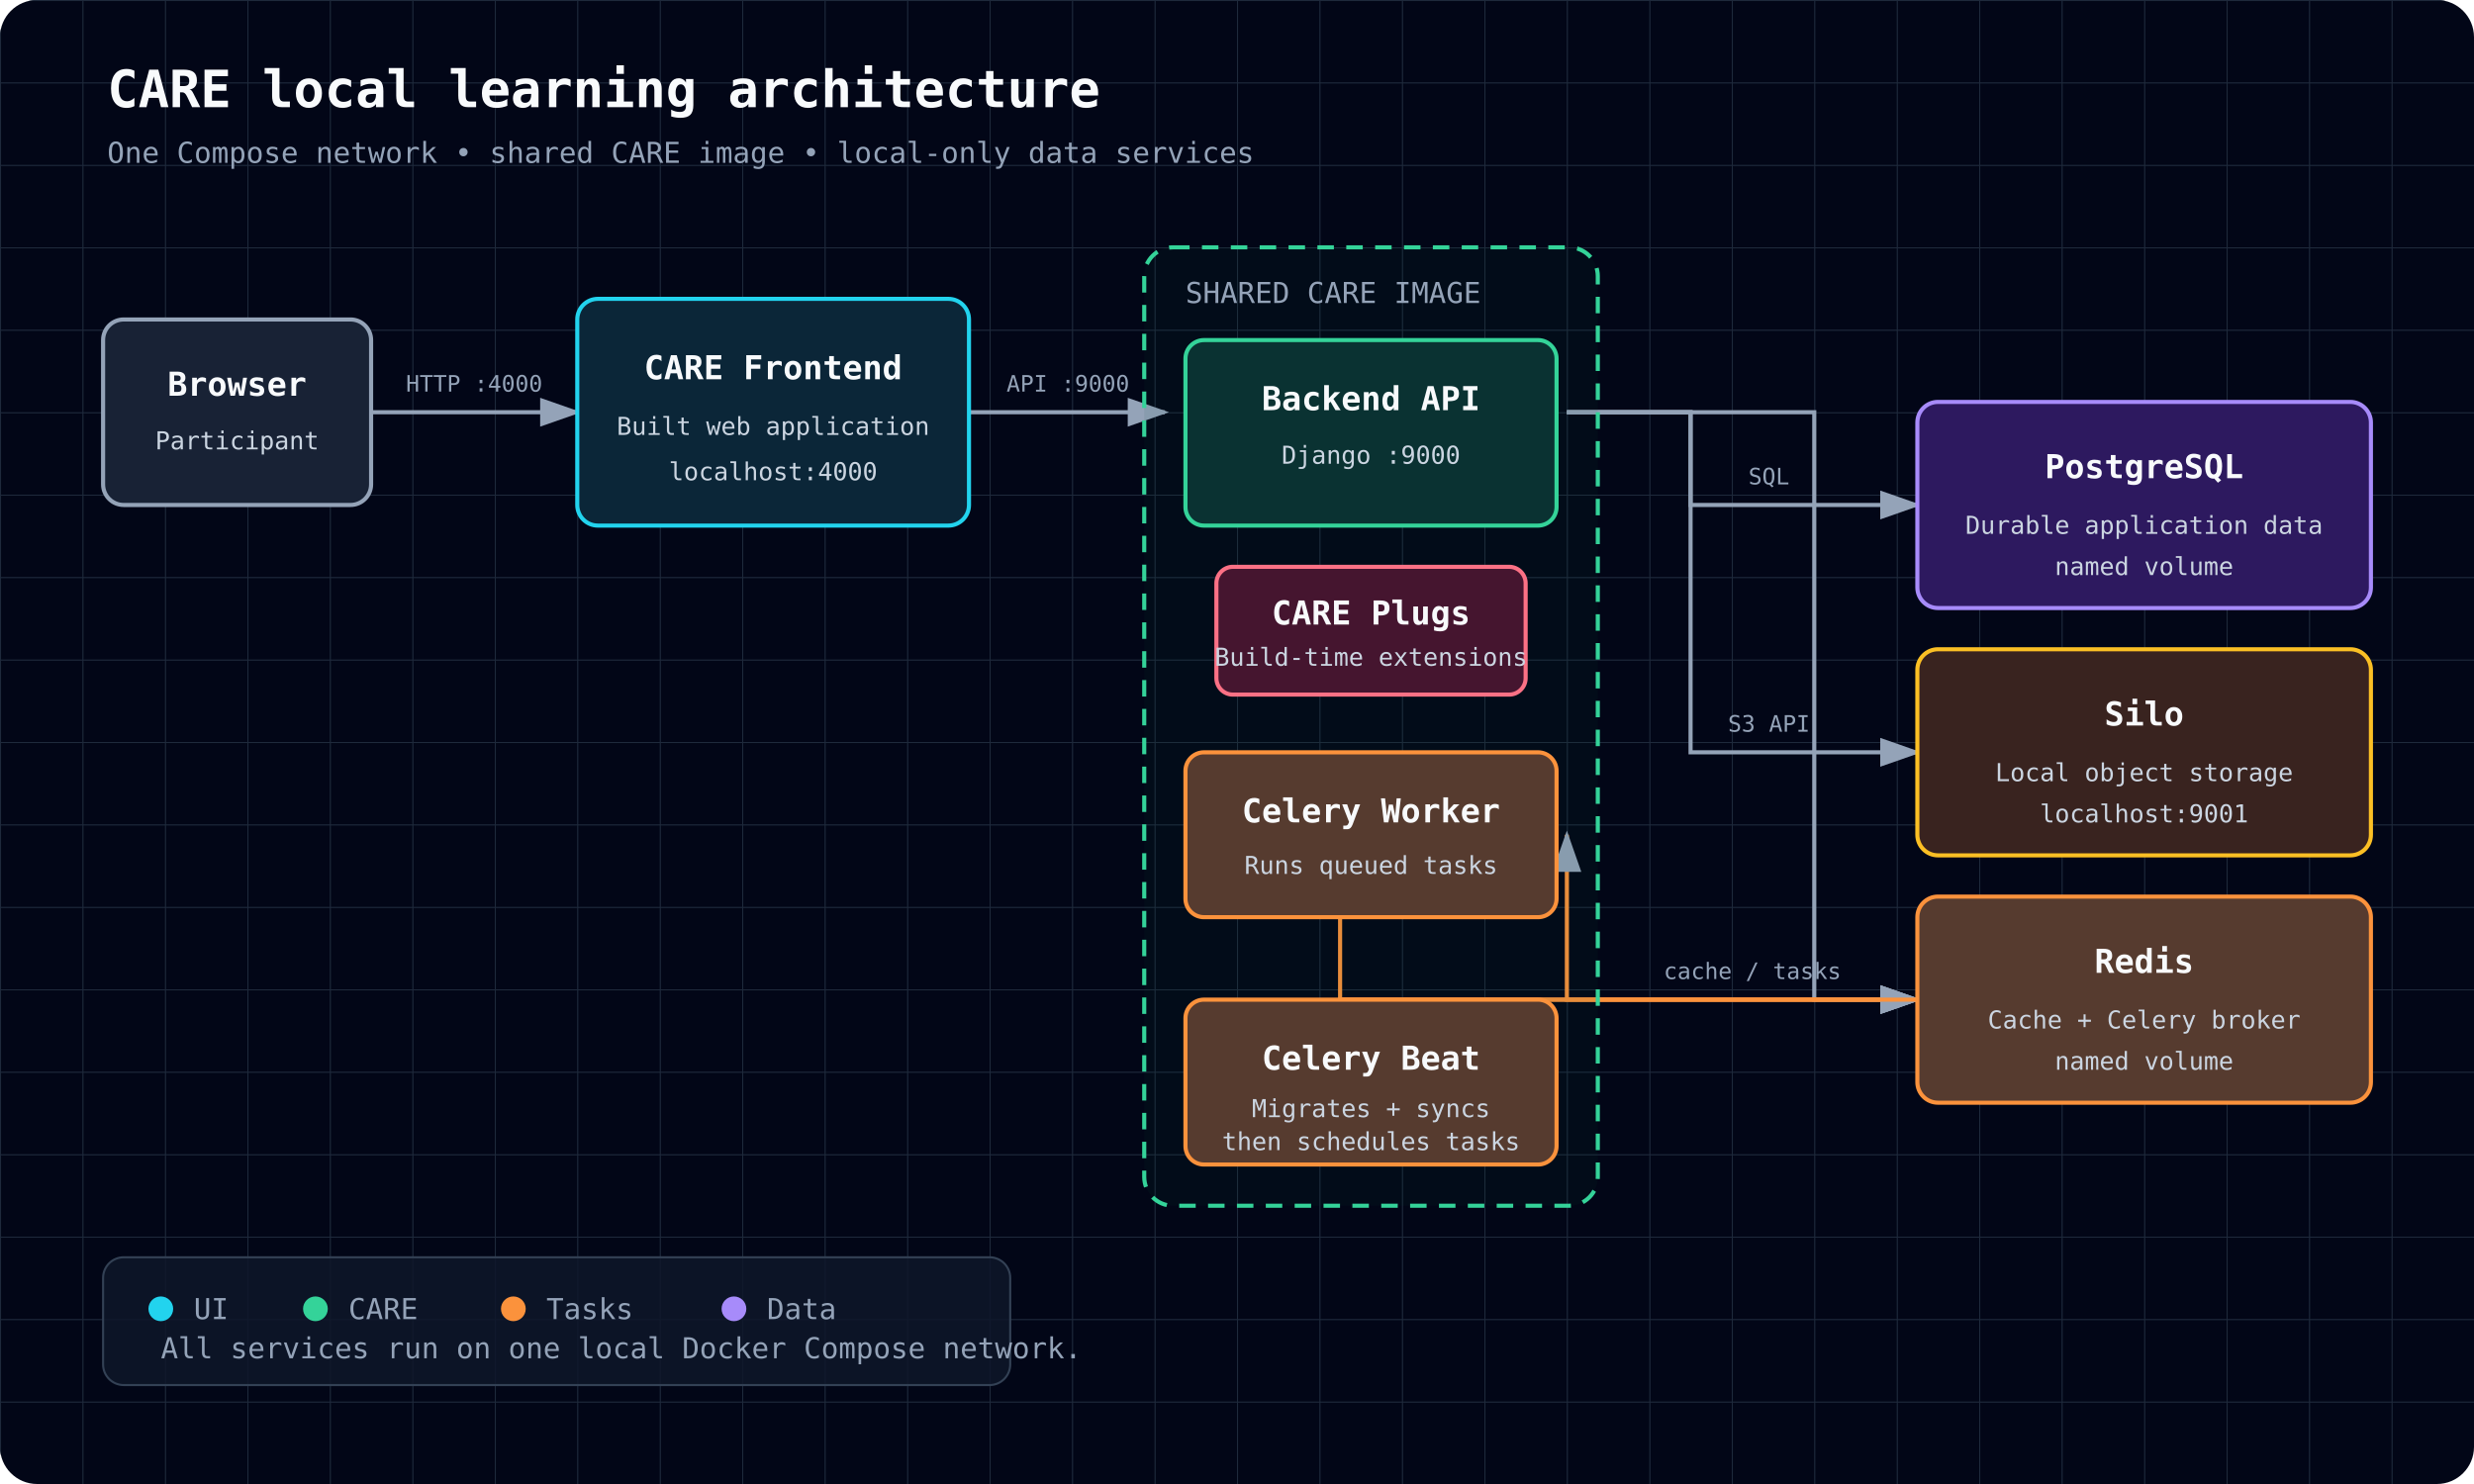
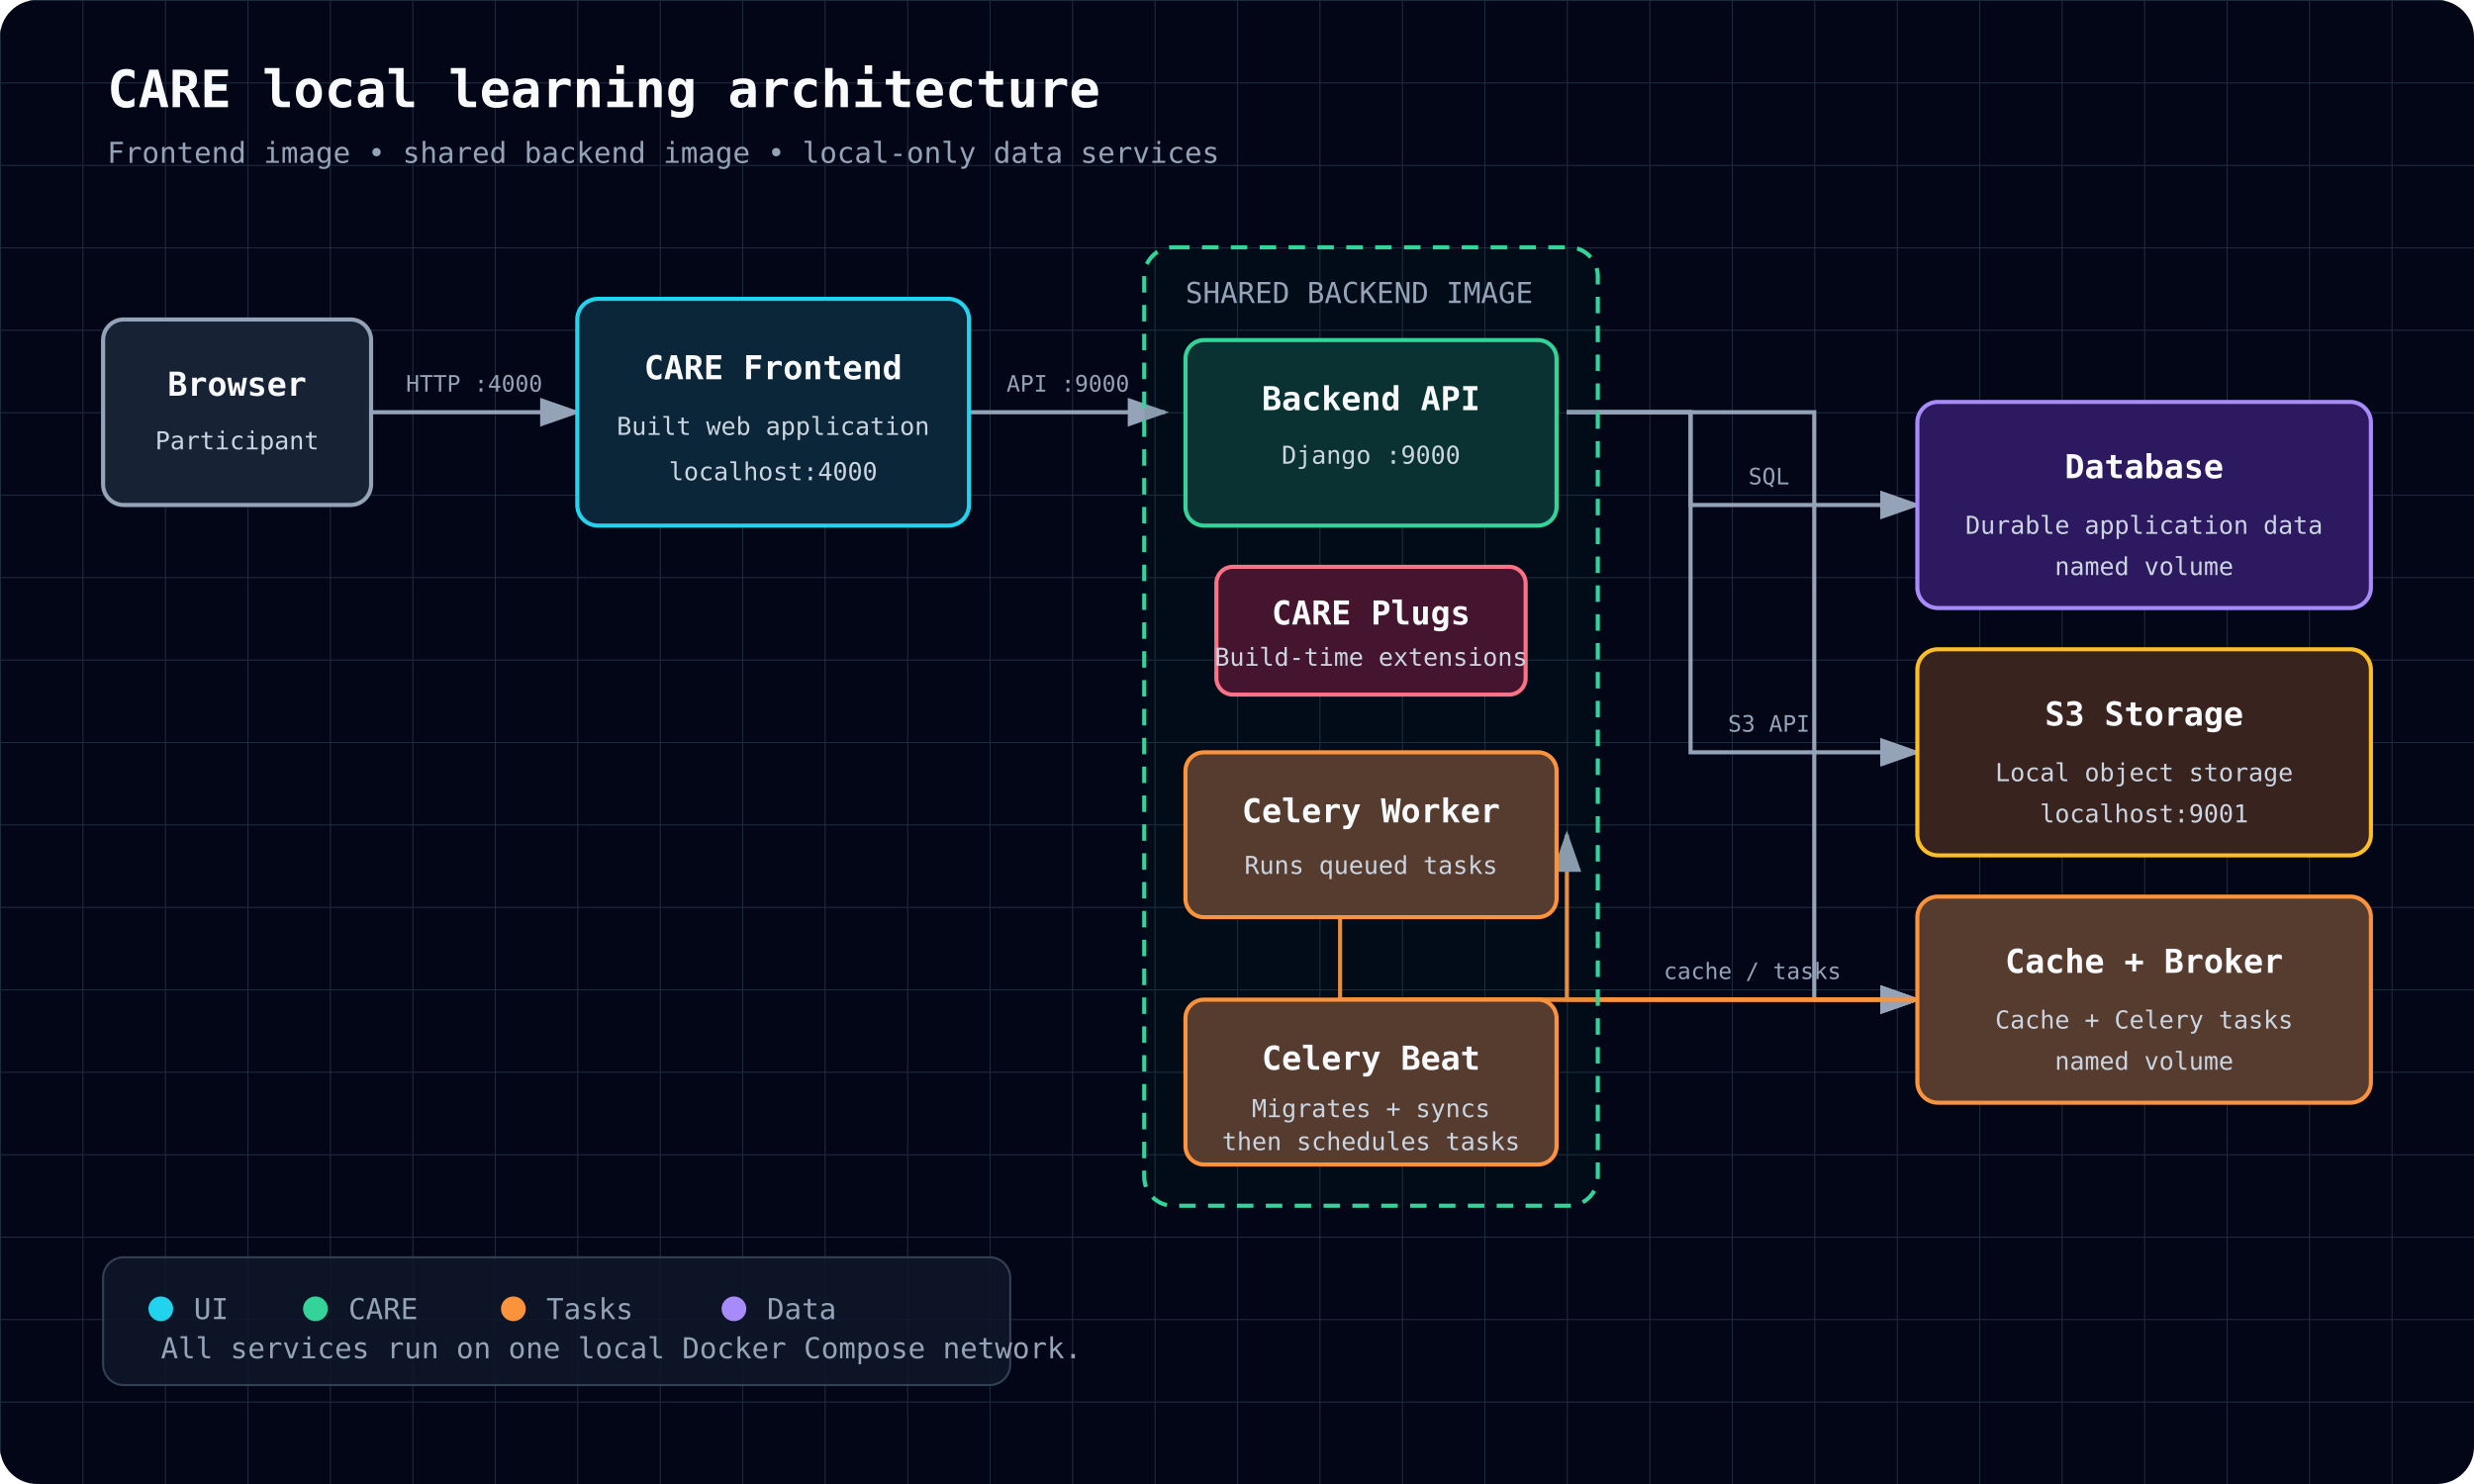
<svg xmlns="http://www.w3.org/2000/svg" width="1200" height="720" viewBox="0 0 1200 720" role="img" aria-labelledby="title desc">
  <defs>
    <pattern id="grid" width="40" height="40" patternUnits="userSpaceOnUse">
      <path d="M40 0H0V40" fill="none" stroke="#1e293b" stroke-width="1" />
    </pattern>
    <marker id="arrow" markerWidth="10" markerHeight="7" refX="9" refY="3.5" orient="auto">
      <polygon points="0 0,10 3.5,0 7" fill="#94a3b8" />
    </marker>
    <style>
      .title{font:700 25px ui-monospace,SFMono-Regular,Menlo,monospace;fill:#f8fafc}
      .sub{font:14px ui-monospace,SFMono-Regular,Menlo,monospace;fill:#94a3b8}
      .name{font:700 16px ui-monospace,SFMono-Regular,Menlo,monospace;fill:#f8fafc;text-anchor:middle}
      .detail{font:12px ui-monospace,SFMono-Regular,Menlo,monospace;fill:#cbd5e1;text-anchor:middle}
      .label{font:11px ui-monospace,SFMono-Regular,Menlo,monospace;fill:#94a3b8;text-anchor:middle}
      .flow{fill:none;stroke:#94a3b8;stroke-width:2;marker-end:url(#arrow)}
      .task{fill:none;stroke:#fb923c;stroke-width:2;marker-end:url(#arrow)}
    </style>
  </defs>
  <rect width="1200" height="720" rx="18" fill="#020617" />
  <rect width="1200" height="720" rx="18" fill="url(#grid)" />
  <text x="52" y="52" class="title">CARE local learning architecture</text>
-   <text x="52" y="79" class="sub">One Compose network • shared CARE image • local-only data services</text>
+   <text x="52" y="79" class="sub">Frontend image • shared backend image • local-only data services</text>
  <path class="flow" d="M180 200H280" />
  <path class="flow" d="M470 200H565" />
  <path class="flow" d="M760 200H880V485H930" />
  <path class="flow" d="M760 200H820V365H930" />
  <path class="flow" d="M760 200H820V245H930" />
  <path class="task" d="M650 405V485H930" />
  <path class="task" d="M650 525V485H930" />
  <path class="task" d="M930 485H760V405" />
  <text x="230" y="190" class="label">HTTP :4000</text>
  <text x="518" y="190" class="label">API :9000</text>
  <text x="858" y="235" class="label">SQL</text>
  <text x="858" y="355" class="label">S3 API</text>
  <text x="850" y="475" class="label">cache / tasks</text>
  <rect x="50" y="155" width="130" height="90" rx="10" fill="#0f172a" />
  <rect x="50" y="155" width="130" height="90" rx="10" fill="rgba(30,41,59,.65)" stroke="#94a3b8" stroke-width="2" />
  <text x="115" y="192" class="name">Browser</text>
  <text x="115" y="218" class="detail">Participant</text>
  <rect x="280" y="145" width="190" height="110" rx="10" fill="#0f172a" />
  <rect x="280" y="145" width="190" height="110" rx="10" fill="rgba(8,51,68,.55)" stroke="#22d3ee" stroke-width="2" />
  <text x="375" y="184" class="name">CARE Frontend</text>
  <text x="375" y="211" class="detail">Built web application</text>
  <text x="375" y="233" class="detail">localhost:4000</text>
  <rect x="555" y="120" width="220" height="465" rx="14" fill="rgba(6,78,59,.08)" stroke="#34d399" stroke-width="2" stroke-dasharray="8 6" />
-   <text x="575" y="147" class="sub" fill="#34d399">SHARED CARE IMAGE</text>
+   <text x="575" y="147" class="sub" fill="#34d399">SHARED BACKEND IMAGE</text>
  <rect x="575" y="165" width="180" height="90" rx="9" fill="#0f172a" />
  <rect x="575" y="165" width="180" height="90" rx="9" fill="rgba(6,78,59,.5)" stroke="#34d399" stroke-width="2" />
  <text x="665" y="199" class="name">Backend API</text>
  <text x="665" y="225" class="detail">Django :9000</text>
  <rect x="590" y="275" width="150" height="62" rx="8" fill="#0f172a" />
  <rect x="590" y="275" width="150" height="62" rx="8" fill="rgba(136,19,55,.45)" stroke="#fb7185" stroke-width="2" />
  <text x="665" y="303" class="name">CARE Plugs</text>
  <text x="665" y="323" class="detail">Build-time extensions</text>
  <rect x="575" y="365" width="180" height="80" rx="9" fill="#0f172a" />
  <rect x="575" y="365" width="180" height="80" rx="9" fill="rgba(251,146,60,.3)" stroke="#fb923c" stroke-width="2" />
  <text x="665" y="399" class="name">Celery Worker</text>
  <text x="665" y="424" class="detail">Runs queued tasks</text>
  <rect x="575" y="485" width="180" height="80" rx="9" fill="#0f172a" />
  <rect x="575" y="485" width="180" height="80" rx="9" fill="rgba(251,146,60,.3)" stroke="#fb923c" stroke-width="2" />
  <text x="665" y="519" class="name">Celery Beat</text>
  <text x="665" y="542" class="detail">Migrates + syncs</text>
  <text x="665" y="558" class="detail">then schedules tasks</text>
  <rect x="930" y="195" width="220" height="100" rx="10" fill="#0f172a" />
  <rect x="930" y="195" width="220" height="100" rx="10" fill="rgba(76,29,149,.5)" stroke="#a78bfa" stroke-width="2" />
-   <text x="1040" y="232" class="name">PostgreSQL</text>
+   <text x="1040" y="232" class="name">Database</text>
  <text x="1040" y="259" class="detail">Durable application data</text>
  <text x="1040" y="279" class="detail">named volume</text>
  <rect x="930" y="315" width="220" height="100" rx="10" fill="#0f172a" />
  <rect x="930" y="315" width="220" height="100" rx="10" fill="rgba(120,53,15,.4)" stroke="#fbbf24" stroke-width="2" />
-   <text x="1040" y="352" class="name">Silo</text>
+   <text x="1040" y="352" class="name">S3 Storage</text>
  <text x="1040" y="379" class="detail">Local object storage</text>
  <text x="1040" y="399" class="detail">localhost:9001</text>
  <rect x="930" y="435" width="220" height="100" rx="10" fill="#0f172a" />
  <rect x="930" y="435" width="220" height="100" rx="10" fill="rgba(251,146,60,.3)" stroke="#fb923c" stroke-width="2" />
-   <text x="1040" y="472" class="name">Redis</text>
-   <text x="1040" y="499" class="detail">Cache + Celery broker</text>
+   <text x="1040" y="472" class="name">Cache + Broker</text>
+   <text x="1040" y="499" class="detail">Cache + Celery tasks</text>
  <text x="1040" y="519" class="detail">named volume</text>
  <rect x="50" y="610" width="440" height="62" rx="10" fill="rgba(15,23,42,.85)" stroke="#334155" />
  <circle cx="78" cy="635" r="6" fill="#22d3ee" />
  <text x="94" y="640" class="sub">UI</text>
  <circle cx="153" cy="635" r="6" fill="#34d399" />
  <text x="169" y="640" class="sub">CARE</text>
  <circle cx="249" cy="635" r="6" fill="#fb923c" />
  <text x="265" y="640" class="sub">Tasks</text>
  <circle cx="356" cy="635" r="6" fill="#a78bfa" />
  <text x="372" y="640" class="sub">Data</text>
  <text x="78" y="659" class="sub">All services run on one local Docker Compose network.</text>
</svg>
